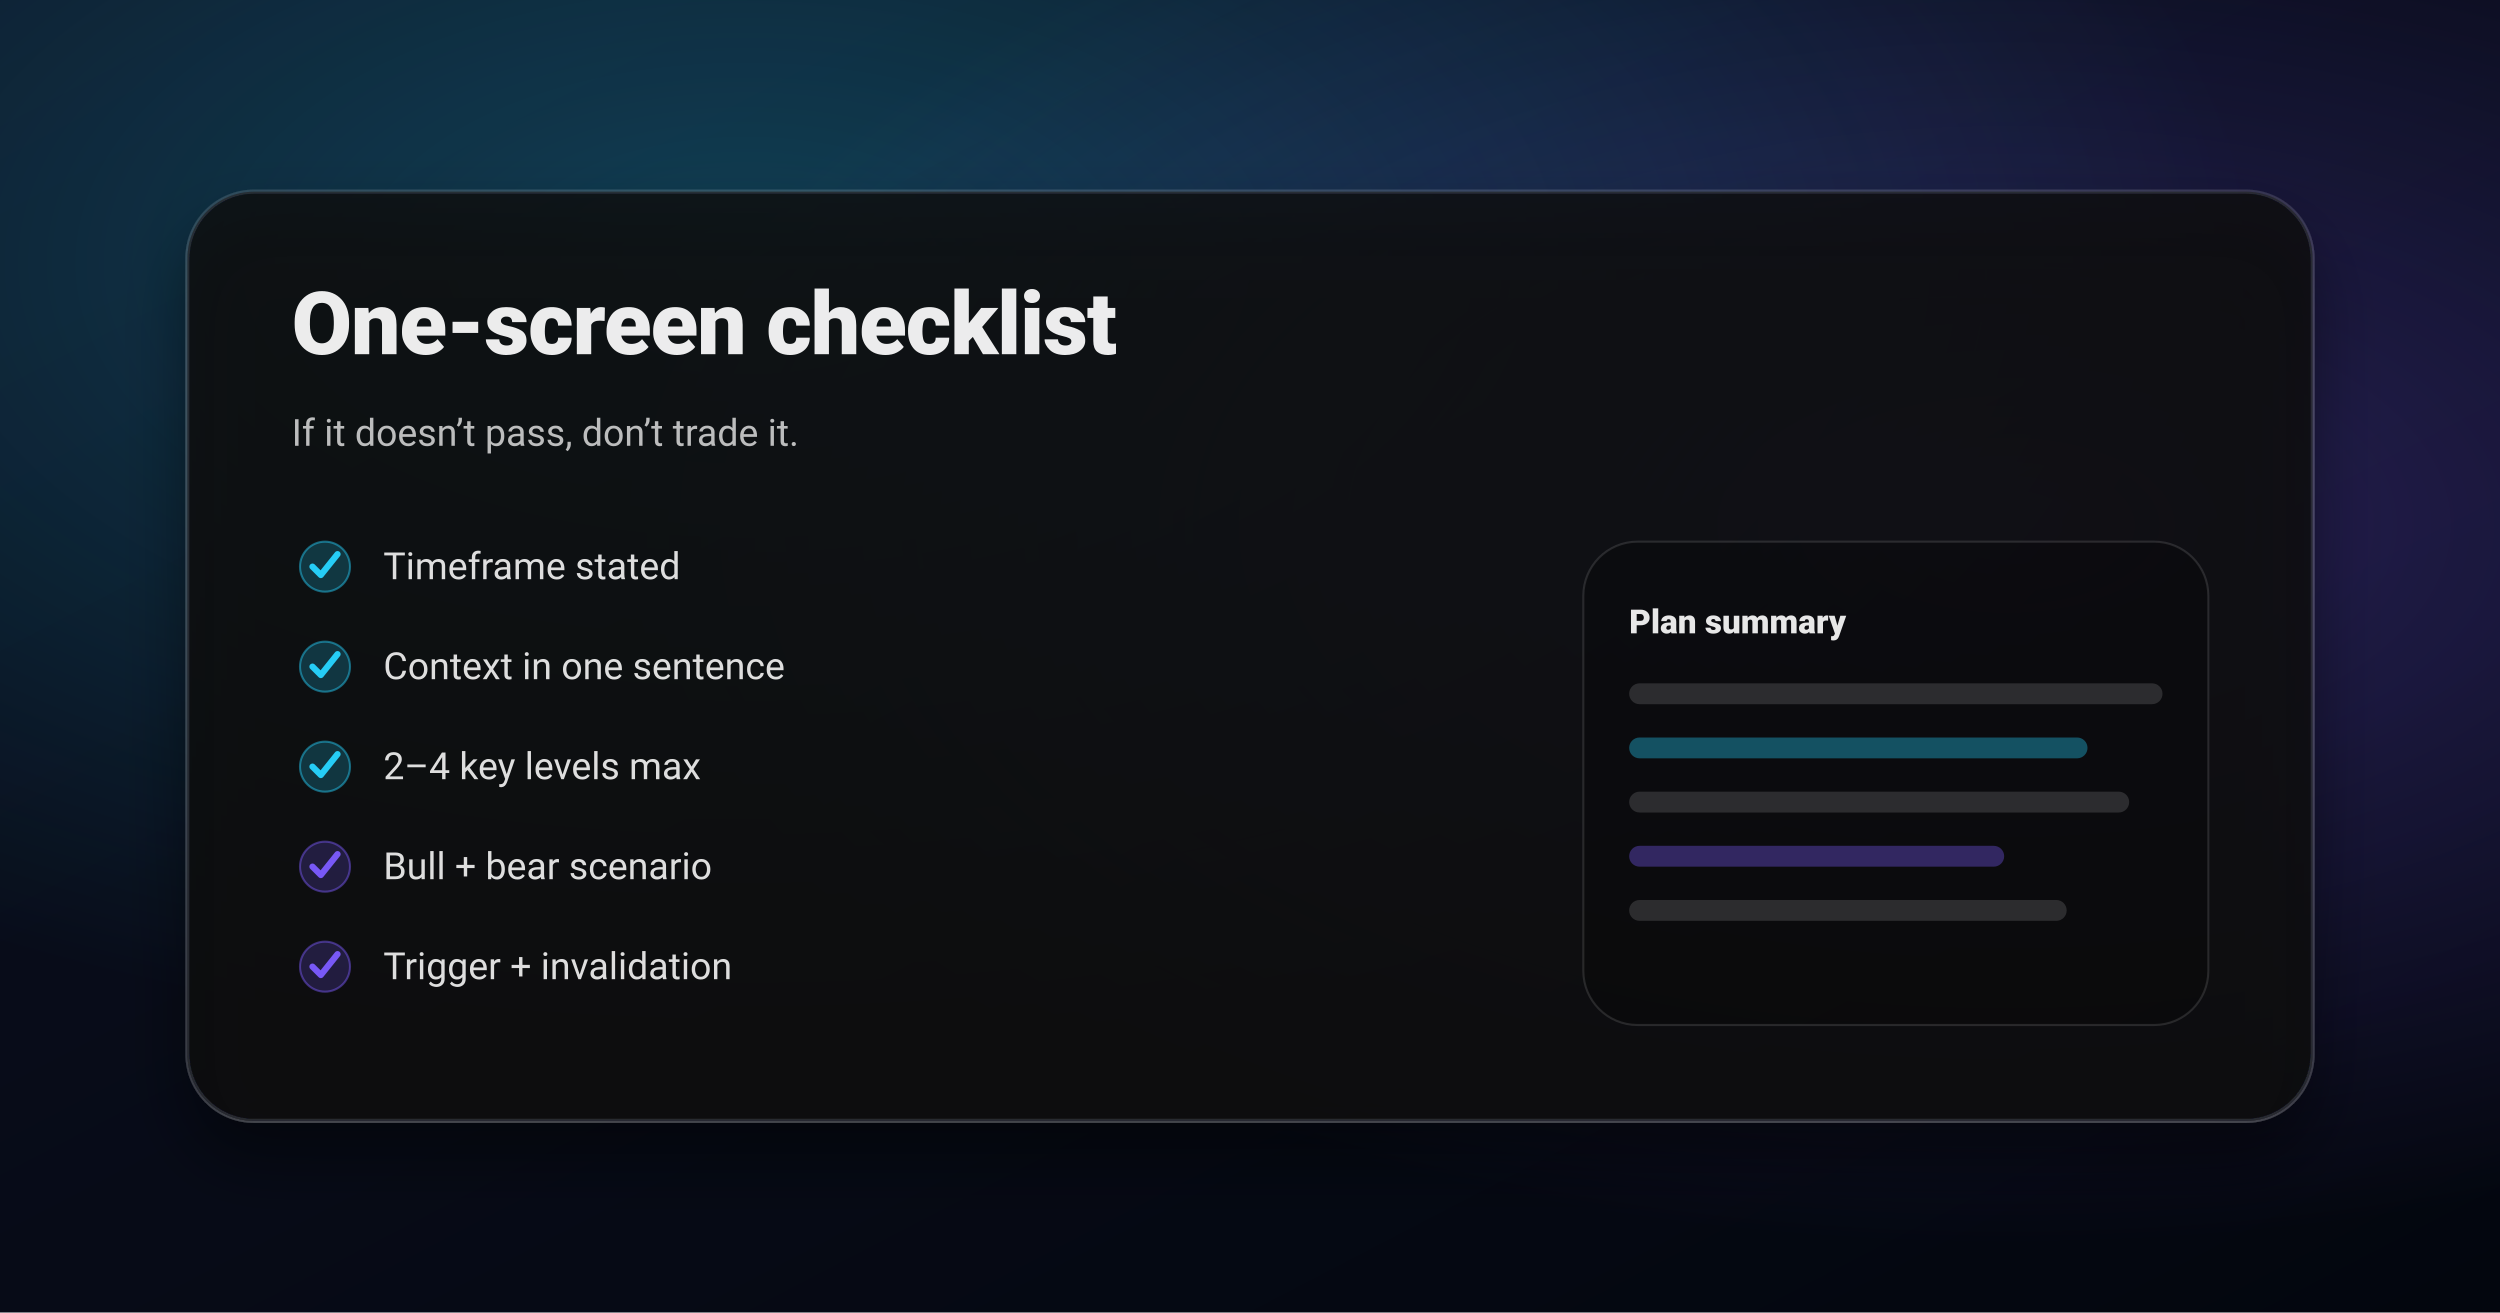
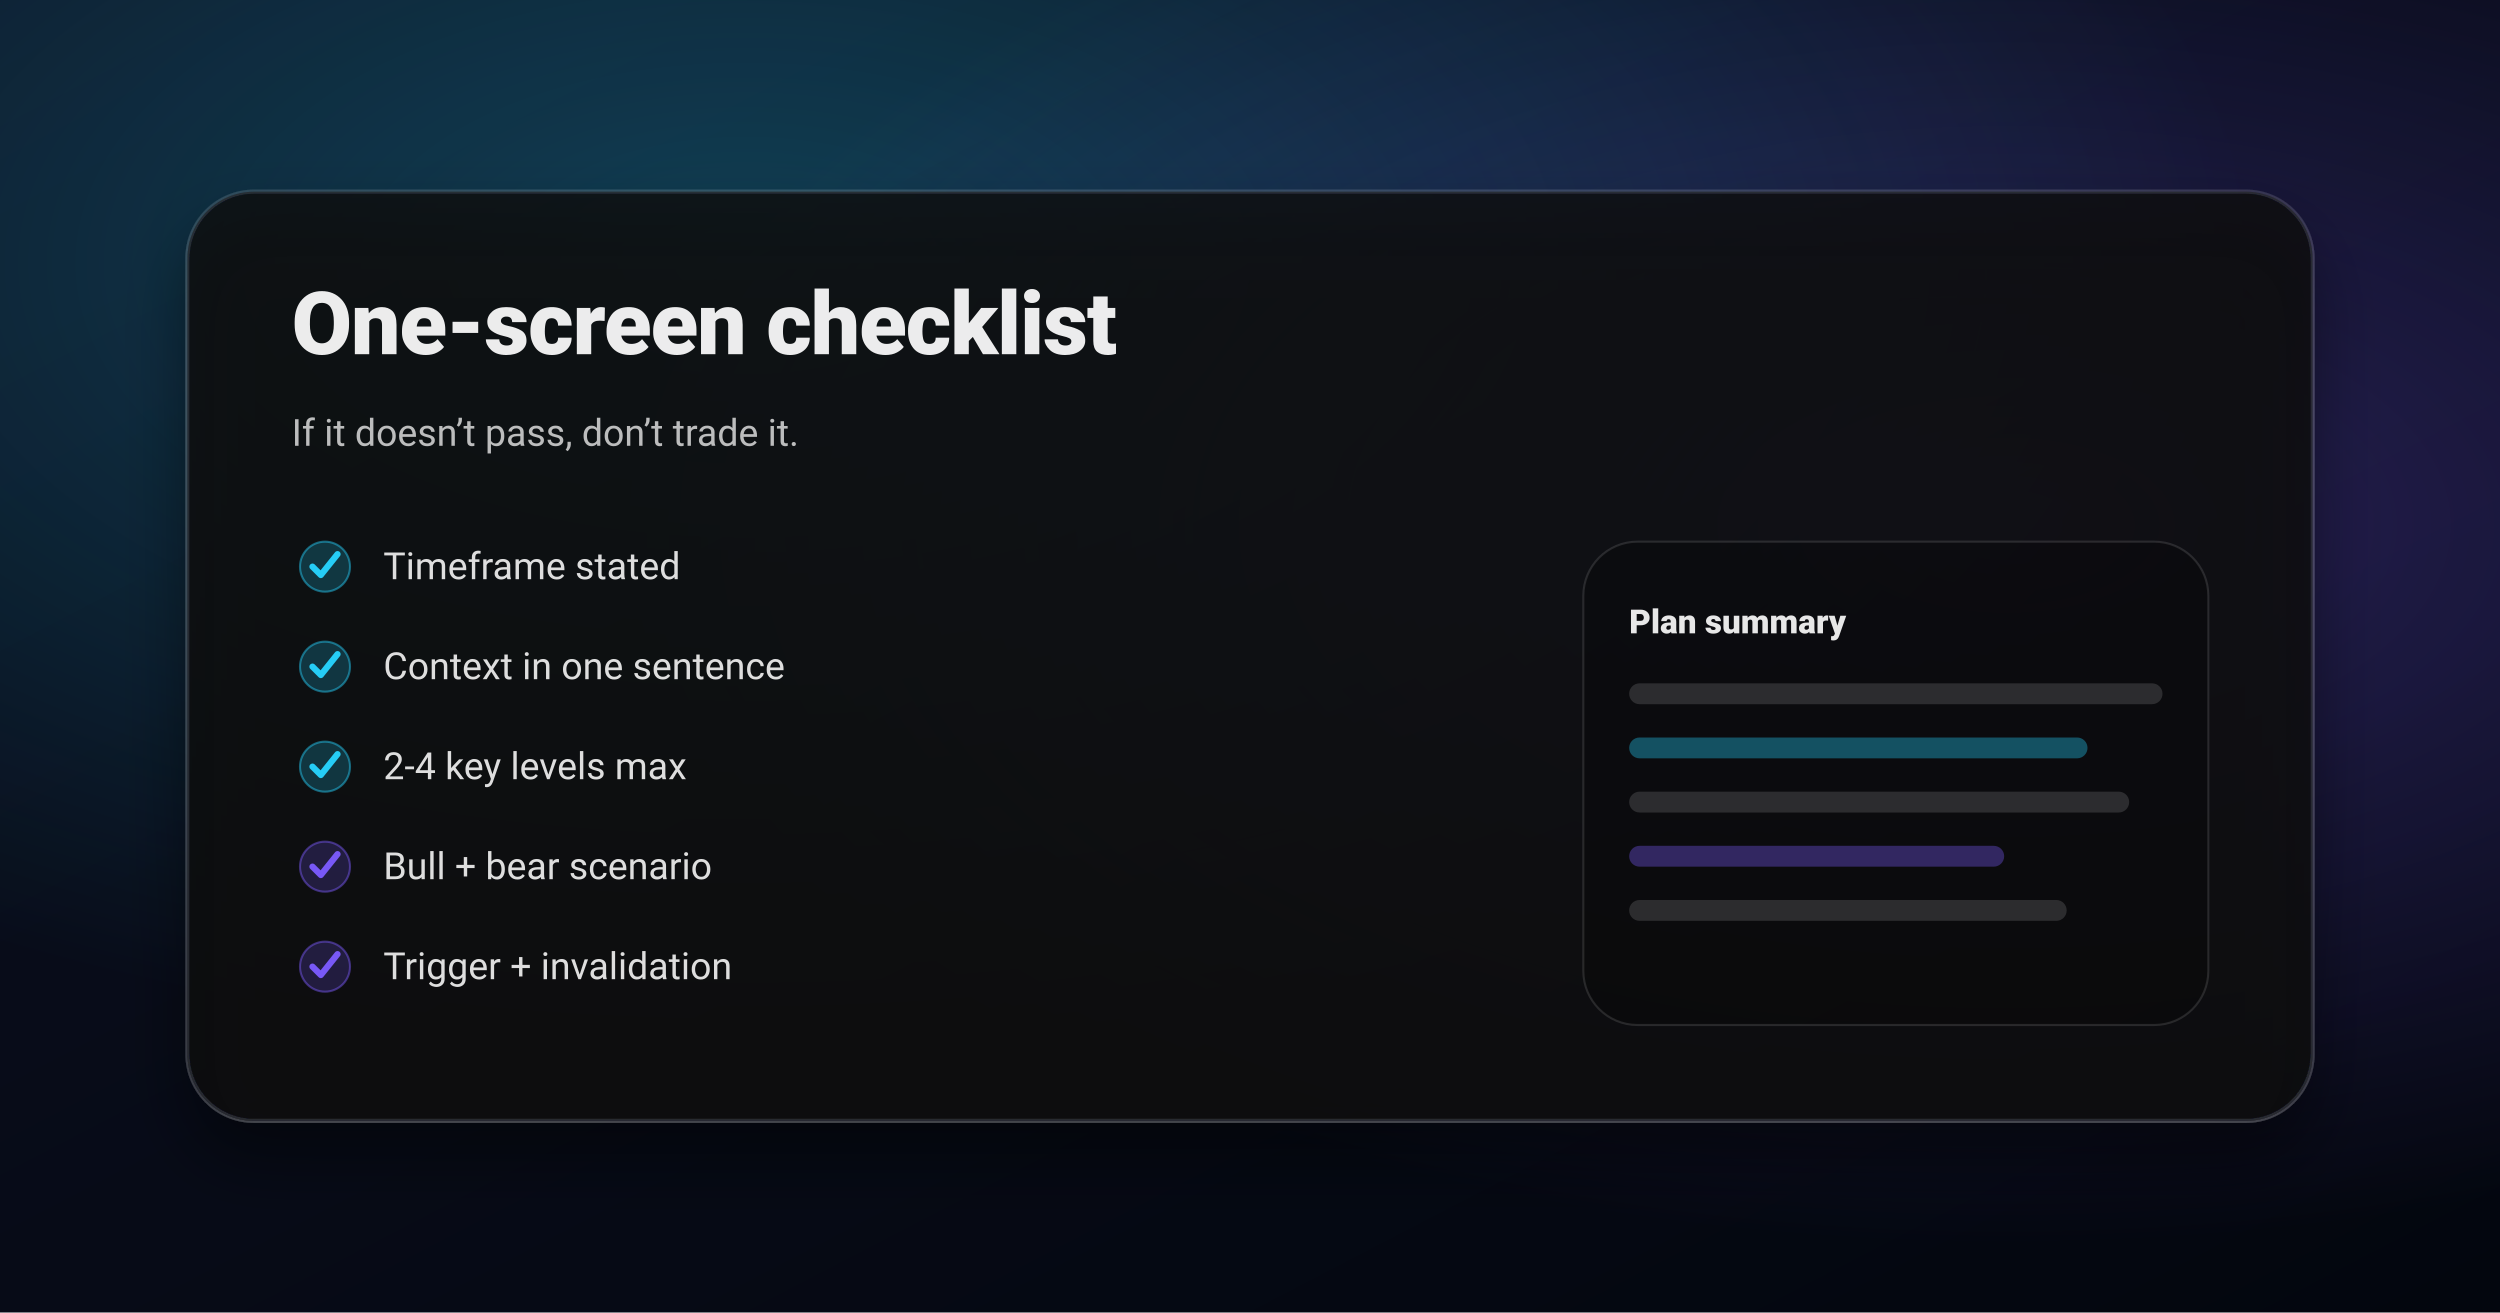
<svg xmlns="http://www.w3.org/2000/svg" width="1200" height="630" viewBox="0 0 1200 630">
  <defs>
    <linearGradient id="bg" x1="0" y1="0" x2="1" y2="1">
      <stop offset="0" stop-color="#0b1020" />
      <stop offset="1" stop-color="#03060e" />
    </linearGradient>
    <radialGradient id="g1" cx="30%" cy="20%" r="60%">
      <stop offset="0" stop-color="#27d4ff" stop-opacity="0.25" />
      <stop offset="1" stop-color="#27d4ff" stop-opacity="0" />
    </radialGradient>
    <radialGradient id="g2" cx="80%" cy="40%" r="55%">
      <stop offset="0" stop-color="#7c5cff" stop-opacity="0.28" />
      <stop offset="1" stop-color="#7c5cff" stop-opacity="0" />
    </radialGradient>
    <filter id="shadow" x="-20%" y="-20%" width="140%" height="140%">
      <feDropShadow dx="0" dy="18" stdDeviation="16" flood-color="#000" flood-opacity="0.55" />
    </filter>
  </defs>
  <rect width="1200" height="630" fill="url(#bg)" />
  <rect width="1200" height="630" fill="url(#g1)" />
  <rect width="1200" height="630" fill="url(#g2)" />
  <g filter="url(#shadow)">
    <rect x="90" y="92" width="1020" height="446" rx="32" fill="rgba(10,12,18,0.82)" stroke="rgba(255,255,255,0.12)" stroke-width="2" />
  </g>
  <g font-family="ui-sans-serif, system-ui, -apple-system, Segoe UI, Roboto, Helvetica, Arial" fill="rgba(255,255,255,0.92)">
    <text x="140" y="170" font-size="42" font-weight="800" letter-spacing="-0.5">One-screen checklist</text>
    <text x="140" y="214" font-size="18" fill="rgba(255,255,255,0.72)">If it doesn’t pass, don’t trade it.</text>
  </g>
  <g transform="translate(140 260)" font-family="ui-sans-serif, system-ui, -apple-system, Segoe UI, Roboto, Helvetica, Arial">
    <g fill="rgba(255,255,255,0.86)" font-size="18">
      <g transform="translate(0 0)">
        <circle cx="16" cy="12" r="12" fill="rgba(39,212,255,0.20)" stroke="rgba(39,212,255,0.45)" />
        <path d="M10 12 l4 4 l8 -10" fill="none" stroke="rgba(39,212,255,0.95)" stroke-width="3" stroke-linecap="round" stroke-linejoin="round" />
        <text x="44" y="18">Timeframe stated</text>
      </g>
      <g transform="translate(0 48)">
        <circle cx="16" cy="12" r="12" fill="rgba(39,212,255,0.20)" stroke="rgba(39,212,255,0.45)" />
        <path d="M10 12 l4 4 l8 -10" fill="none" stroke="rgba(39,212,255,0.95)" stroke-width="3" stroke-linecap="round" stroke-linejoin="round" />
        <text x="44" y="18">Context in one sentence</text>
      </g>
      <g transform="translate(0 96)">
        <circle cx="16" cy="12" r="12" fill="rgba(39,212,255,0.20)" stroke="rgba(39,212,255,0.45)" />
        <path d="M10 12 l4 4 l8 -10" fill="none" stroke="rgba(39,212,255,0.95)" stroke-width="3" stroke-linecap="round" stroke-linejoin="round" />
-         <text x="44" y="18">2–4 key levels max</text>
+         <text x="44" y="18">2-4 key levels max</text>
      </g>
      <g transform="translate(0 144)">
        <circle cx="16" cy="12" r="12" fill="rgba(124,92,255,0.20)" stroke="rgba(124,92,255,0.45)" />
        <path d="M10 12 l4 4 l8 -10" fill="none" stroke="rgba(124,92,255,0.95)" stroke-width="3" stroke-linecap="round" stroke-linejoin="round" />
        <text x="44" y="18">Bull + bear scenario</text>
      </g>
      <g transform="translate(0 192)">
        <circle cx="16" cy="12" r="12" fill="rgba(124,92,255,0.20)" stroke="rgba(124,92,255,0.45)" />
        <path d="M10 12 l4 4 l8 -10" fill="none" stroke="rgba(124,92,255,0.95)" stroke-width="3" stroke-linecap="round" stroke-linejoin="round" />
        <text x="44" y="18">Trigger + invalidation</text>
      </g>
    </g>
    <g transform="translate(620 0)">
      <rect x="0" y="0" width="300" height="232" rx="26" fill="rgba(0,0,0,0.24)" stroke="rgba(255,255,255,0.12)" />
      <text x="22" y="44" font-size="16" font-weight="800" fill="rgba(255,255,255,0.9)">Plan summary</text>
      <g transform="translate(22 68)">
        <rect x="0" y="0" width="256" height="10" rx="5" fill="rgba(255,255,255,0.14)" />
        <rect x="0" y="26" width="220" height="10" rx="5" fill="rgba(39,212,255,0.35)" />
        <rect x="0" y="52" width="240" height="10" rx="5" fill="rgba(255,255,255,0.14)" />
        <rect x="0" y="78" width="180" height="10" rx="5" fill="rgba(124,92,255,0.35)" />
        <rect x="0" y="104" width="210" height="10" rx="5" fill="rgba(255,255,255,0.14)" />
      </g>
    </g>
  </g>
</svg>
